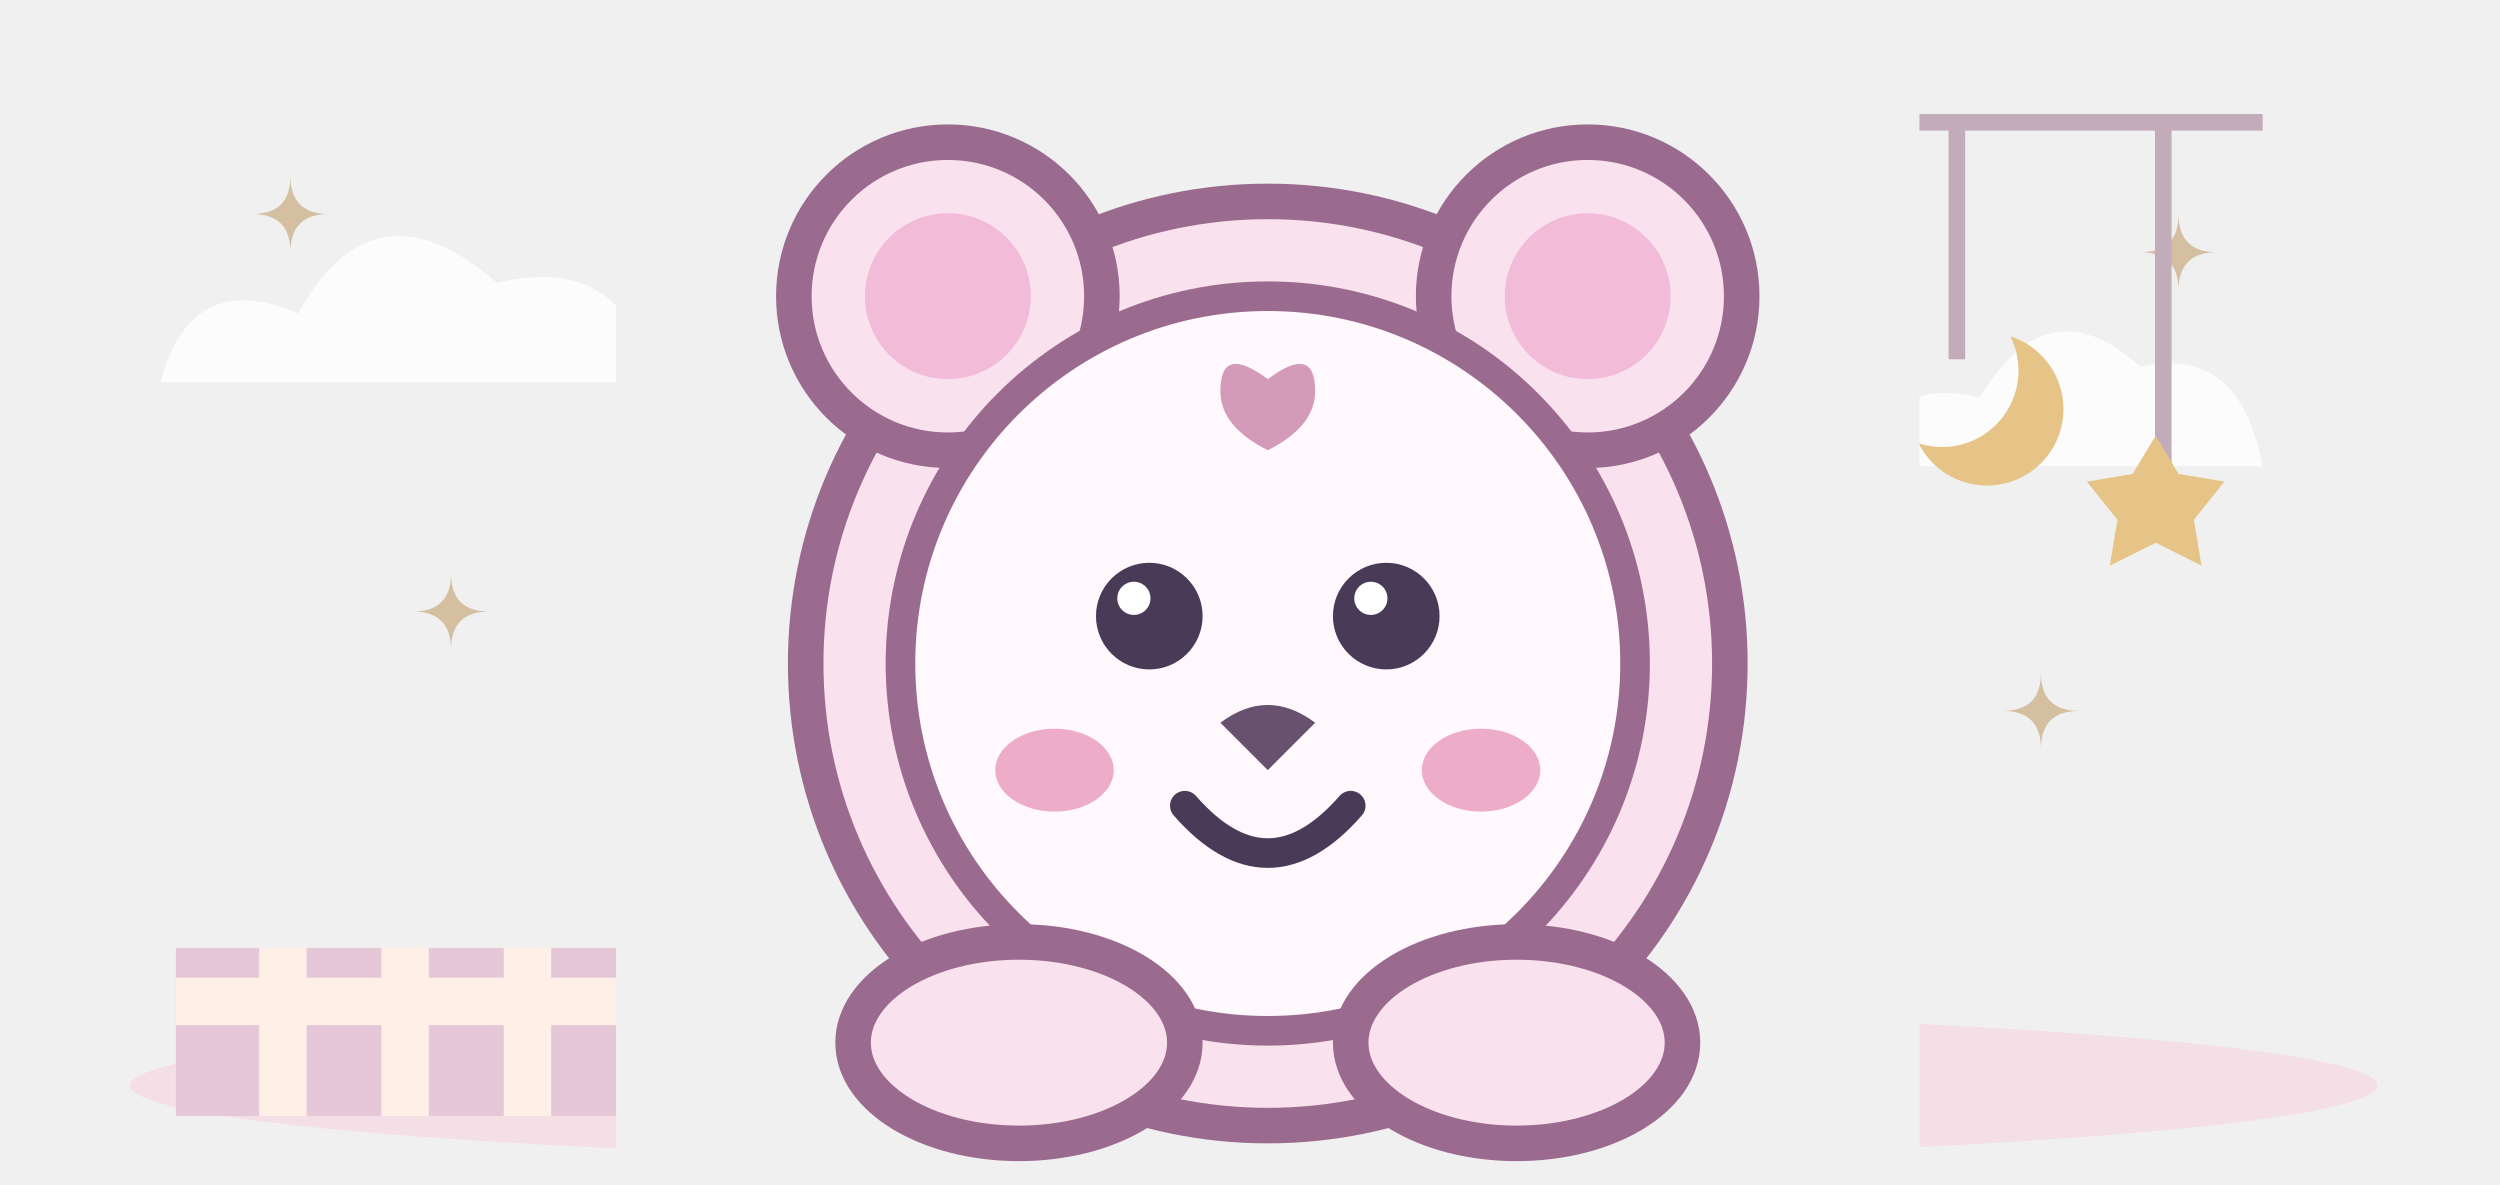
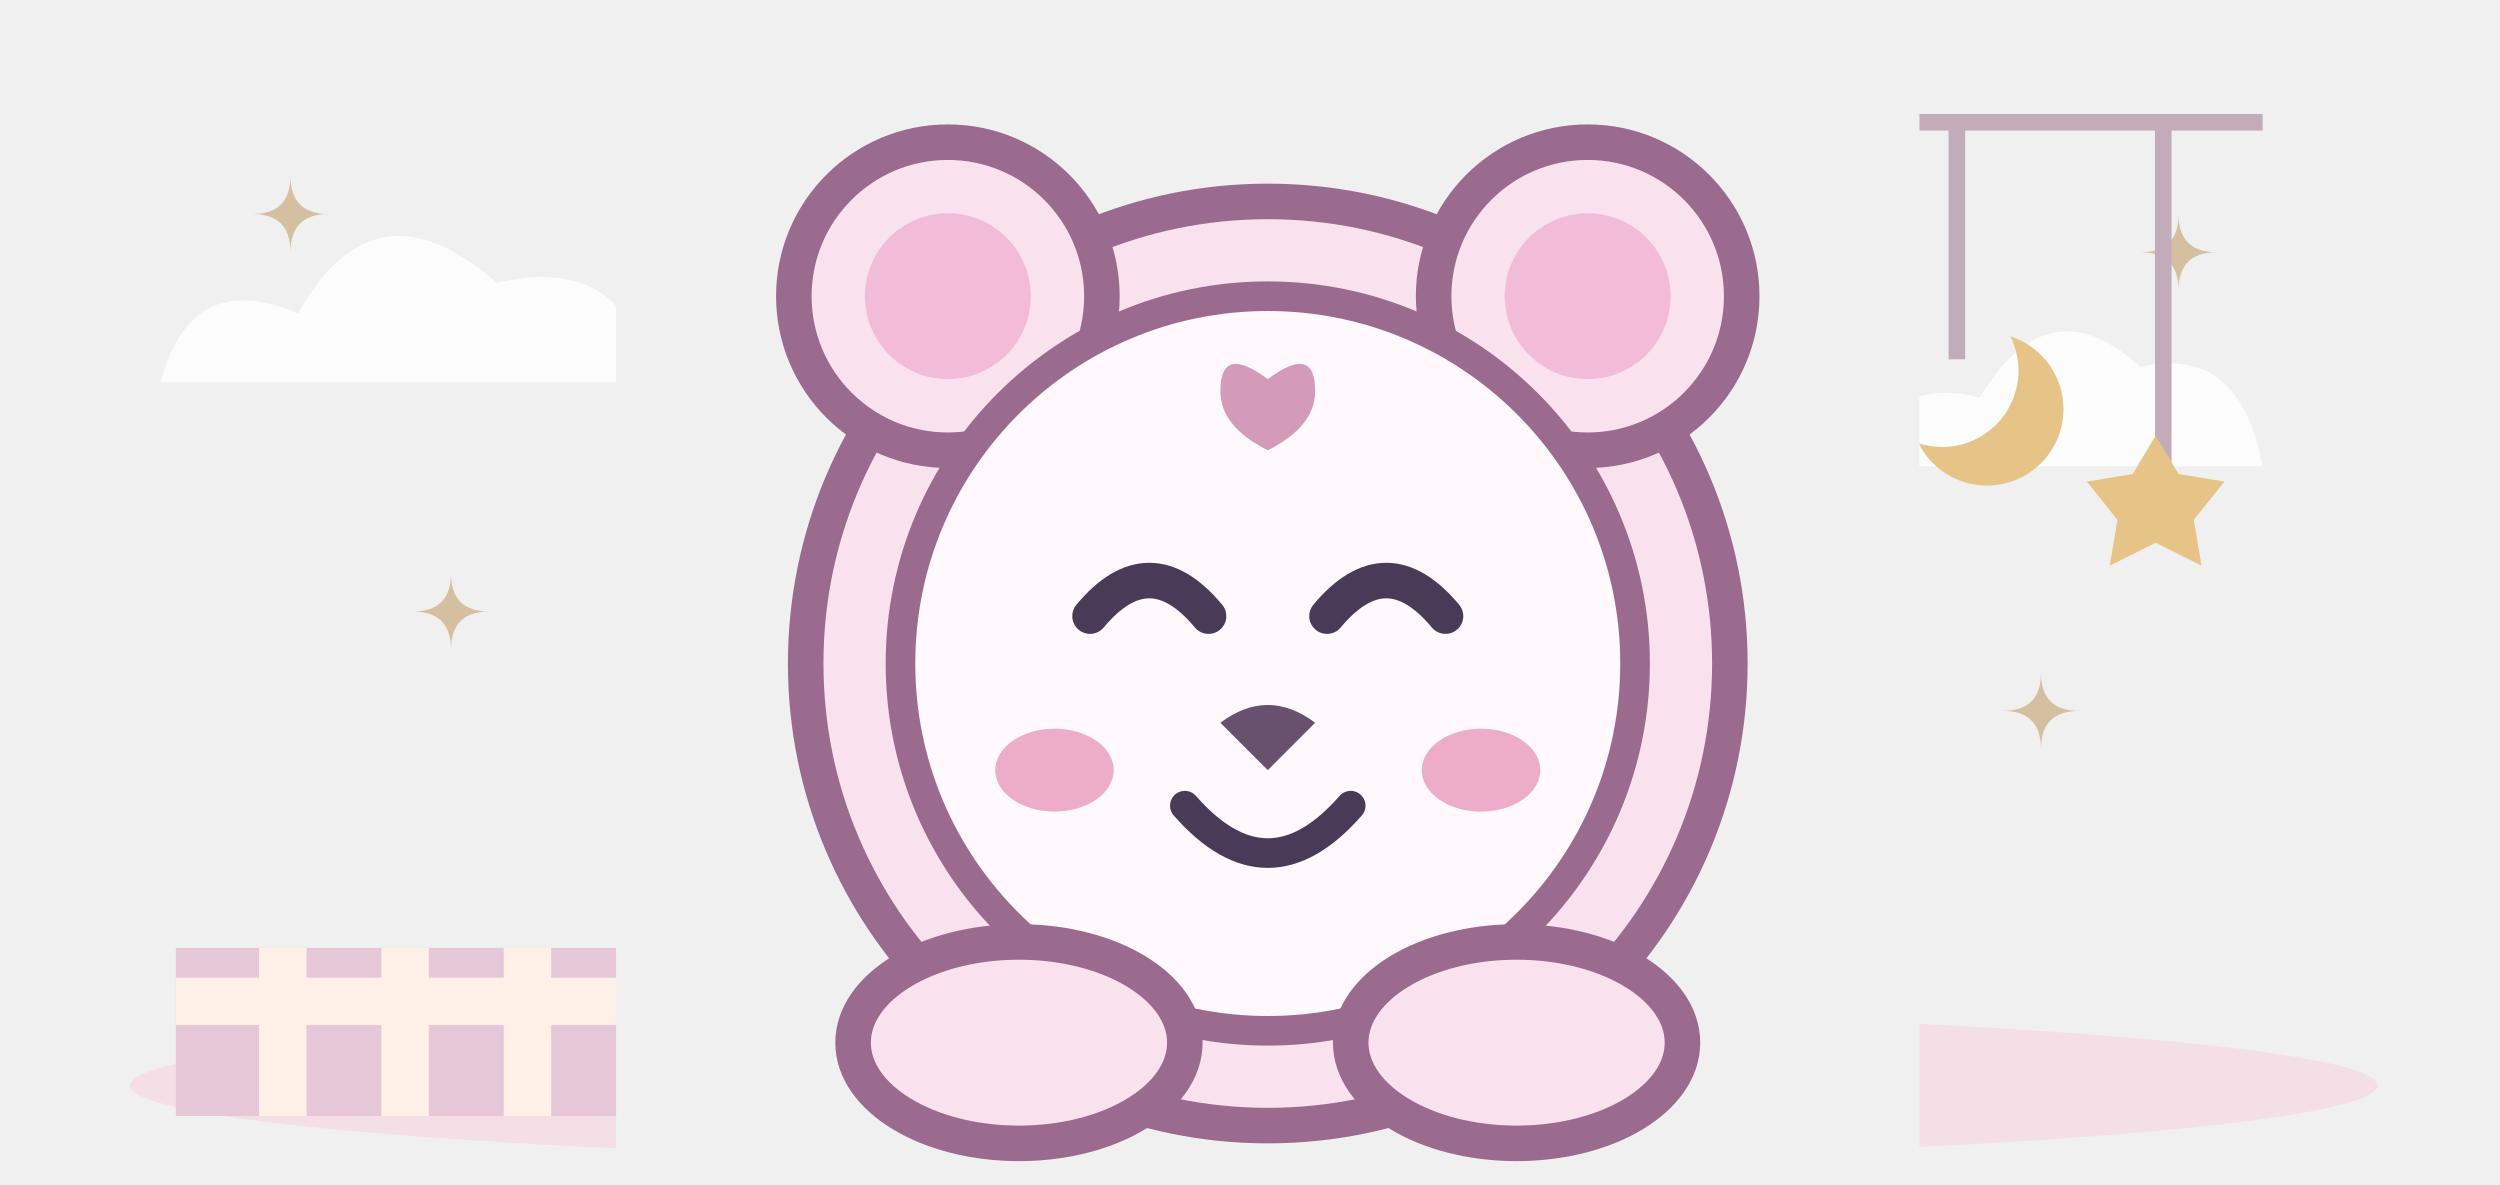
<svg xmlns="http://www.w3.org/2000/svg" width="211" height="100" viewBox="0 0 211 100" fill="none">
  <defs>
    <mask id="pl-cozy-clear">
      <rect width="211" height="100" fill="white" />
      <rect x="52" y="0" width="110" height="100" fill="black" />
    </mask>
  </defs>
  <g mask="url(#pl-cozy-clear)">
    <path d="M105.806 98.064C158.184 98.064 200.645 95.176 200.645 91.613C200.645 88.05 158.184 85.161 105.806 85.161C53.428 85.161 10.968 88.05 10.968 91.613C10.968 95.176 53.428 98.064 105.806 98.064Z" fill="#F5DFE7" />
    <path opacity="0.8" d="M13.548 32.258C15.269 25.806 19.14 23.871 25.161 26.452C29.462 18.71 35.054 17.849 41.935 23.871C49.247 22.151 53.548 24.946 54.839 32.258H13.548ZM156.774 39.355C158.495 34.194 161.935 32.258 167.097 33.548C170.968 27.097 175.484 26.237 180.645 30.968C186.237 29.677 189.677 32.473 190.968 39.355H156.774Z" fill="white" />
    <path d="M24.516 14.839C24.516 16.989 23.441 18.065 21.29 18.065C23.441 18.065 24.516 19.14 24.516 21.291C24.516 19.14 25.591 18.065 27.742 18.065C25.591 18.065 24.516 16.989 24.516 14.839Z" fill="#D4BFA1" />
    <path d="M183.871 18.064C183.871 20.215 182.796 21.29 180.645 21.29C182.796 21.29 183.871 22.366 183.871 24.516C183.871 22.366 184.946 21.29 187.097 21.29C184.946 21.29 183.871 20.215 183.871 18.064Z" fill="#D4BFA1" />
    <path d="M172.258 56.774C172.258 58.925 171.183 60 169.032 60C171.183 60 172.258 61.075 172.258 63.226C172.258 61.075 173.333 60 175.484 60C173.333 60 172.258 58.925 172.258 56.774Z" fill="#D4BFA1" />
    <path d="M38.065 48.387C38.065 50.538 36.989 51.613 34.839 51.613C36.989 51.613 38.065 52.688 38.065 54.839C38.065 52.688 39.14 51.613 41.29 51.613C39.14 51.613 38.065 50.538 38.065 48.387Z" fill="#D4BFA1" />
    <path d="M158.065 10.323H190.968H158.065ZM165.161 10.323V30.323V10.323ZM182.581 10.323V39.355V10.323Z" fill="black" />
    <path d="M158.065 10.323H190.968M165.161 10.323V30.323M182.581 10.323V39.355" stroke="#C3ACB9" stroke-width="1.4" />
    <path d="M169.677 28.387C170.247 29.523 170.468 30.802 170.313 32.063C170.158 33.324 169.635 34.511 168.808 35.476C167.981 36.441 166.888 37.139 165.665 37.485C164.443 37.831 163.145 37.808 161.935 37.419C162.412 38.37 163.116 39.189 163.985 39.802C164.855 40.415 165.862 40.803 166.918 40.933C167.974 41.063 169.045 40.929 170.037 40.544C171.029 40.16 171.91 39.536 172.602 38.728C173.294 37.92 173.776 36.954 174.005 35.915C174.233 34.877 174.201 33.797 173.912 32.774C173.622 31.75 173.084 30.814 172.345 30.049C171.607 29.283 170.69 28.713 169.677 28.387Z" fill="#E6C488" />
    <path d="M181.936 36.774L183.871 40L187.742 40.645L185.161 43.871L185.806 47.742L181.936 45.807L178.065 47.742L178.71 43.871L176.129 40.645L180 40L181.936 36.774Z" fill="#E6C488" />
    <path d="M14.839 80H56.129V94.194H14.839V80Z" fill="#E5C7D7" />
    <path d="M14.839 84.516H56.129H14.839ZM23.871 80V94.194V80ZM34.194 80V94.194V80ZM44.516 80V94.194V80Z" fill="black" />
    <path d="M14.839 84.516H56.129M23.871 80V94.194M34.194 80V94.194M44.516 80V94.194" stroke="#FFF0E7" stroke-width="4" />
    <path d="M85.161 43.871C92.287 43.871 98.064 38.094 98.064 30.968C98.064 23.841 92.287 18.064 85.161 18.064C78.035 18.064 72.258 23.841 72.258 30.968C72.258 38.094 78.035 43.871 85.161 43.871Z" fill="#E5C2B4" stroke="#9B829A" stroke-width="1.5" />
    <path d="M129.677 43.871C136.804 43.871 142.581 38.094 142.581 30.968C142.581 23.841 136.804 18.064 129.677 18.064C122.551 18.064 116.774 23.841 116.774 30.968C116.774 38.094 122.551 43.871 129.677 43.871Z" fill="#E5C2B4" stroke="#9B829A" stroke-width="1.5" />
    <path d="M85.161 37.419C88.724 37.419 91.613 34.531 91.613 30.968C91.613 27.405 88.724 24.516 85.161 24.516C81.598 24.516 78.71 27.405 78.71 30.968C78.71 34.531 81.598 37.419 85.161 37.419Z" fill="#FFF0E7" />
    <path d="M129.677 37.419C133.241 37.419 136.129 34.531 136.129 30.968C136.129 27.405 133.241 24.516 129.677 24.516C126.114 24.516 123.226 27.405 123.226 30.968C123.226 34.531 126.114 37.419 129.677 37.419Z" fill="#FFF0E7" />
    <path d="M76.774 41.29C79.785 28.817 89.892 22.581 107.097 22.581C124.301 22.581 134.409 28.817 137.419 41.29C143.441 49.892 145.806 60.43 144.516 72.903C143.656 88.387 131.183 96.129 107.097 96.129C81.29 96.129 68.172 88.387 67.742 72.903C66.452 60.43 69.462 49.892 76.774 41.29Z" fill="#E5C2B4" stroke="#9B829A" stroke-width="1.5" />
    <path d="M88.387 96.774C96.226 96.774 102.581 93.308 102.581 89.032C102.581 84.757 96.226 81.29 88.387 81.29C80.548 81.29 74.194 84.757 74.194 89.032C74.194 93.308 80.548 96.774 88.387 96.774Z" fill="#E5C2B4" stroke="#9B829A" stroke-width="1.2" />
    <path d="M127.097 96.774C134.936 96.774 141.29 93.308 141.29 89.032C141.29 84.757 134.936 81.29 127.097 81.29C119.258 81.29 112.903 84.757 112.903 89.032C112.903 93.308 119.258 96.774 127.097 96.774Z" fill="#E5C2B4" stroke="#9B829A" stroke-width="1.2" />
    <path d="M107.097 70.323C115.648 70.323 122.581 65.123 122.581 58.71C122.581 52.296 115.648 47.097 107.097 47.097C98.545 47.097 91.613 52.296 91.613 58.71C91.613 65.123 98.545 70.323 107.097 70.323Z" fill="#FFF0E7" />
    <path d="M104.516 55.484C106.237 53.763 107.957 53.763 109.677 55.484L107.097 58.709L104.516 55.484Z" fill="#9B829A" />
    <path d="M90.323 49.677C92.473 47.096 94.624 47.096 96.774 49.677M117.419 49.677C119.57 47.096 121.72 47.096 123.871 49.677" stroke="#69536D" stroke-width="2.5" stroke-linecap="round" />
    <path opacity="0.6" d="M88.387 61.29C91.238 61.29 93.548 60.135 93.548 58.71C93.548 57.284 91.238 56.129 88.387 56.129C85.537 56.129 83.226 57.284 83.226 58.71C83.226 60.135 85.537 61.29 88.387 61.29Z" fill="#E2A4B7" />
    <path opacity="0.6" d="M126.452 61.29C129.302 61.29 131.613 60.135 131.613 58.71C131.613 57.284 129.302 56.129 126.452 56.129C123.601 56.129 121.29 57.284 121.29 58.71C121.29 60.135 123.601 61.29 126.452 61.29Z" fill="#E2A4B7" />
    <path d="M101.935 61.935C105.376 64.946 108.817 64.946 112.258 61.935" stroke="#9B829A" stroke-width="1.6" stroke-linecap="round" />
    <path d="M74.839 78.065C95.484 71.183 116.559 71.183 138.065 78.065V94.194H74.839V78.065Z" fill="#E5C7D7" />
    <path d="M87.097 78.71V94.193V78.71ZM103.226 76.129V94.193V76.129ZM119.355 77.419V94.193V77.419Z" fill="black" />
    <path d="M87.097 78.71V94.193M103.226 76.129V94.193M119.355 77.419V94.193" stroke="#FAF0ED" stroke-width="5" />
    <path d="M105.806 76.774C105.806 76.774 92.258 69.032 94.839 62.581C96.989 59.57 100.645 59.785 105.806 63.226C110.968 59.785 114.624 59.57 116.774 62.581C118.495 66.882 114.839 71.613 105.806 76.774Z" fill="#DC9EB7" stroke="#9B829A" stroke-width="1.2" />
    <path d="M80.772 75.585C85.616 77.844 90.641 77.319 91.996 74.412C93.352 71.506 90.524 67.319 85.68 65.06C80.836 62.801 75.81 63.326 74.455 66.233C73.1 69.139 75.928 73.326 80.772 75.585Z" fill="#E5C2B4" />
    <path d="M132.777 75.585C137.62 73.326 140.449 69.139 139.093 66.233C137.738 63.326 132.713 62.801 127.869 65.06C123.025 67.319 120.197 71.506 121.552 74.412C122.907 77.319 127.933 77.844 132.777 75.585Z" fill="#E5C2B4" />
    <g opacity="0.5">
      <path d="M103.871 82.581V89.677V82.581ZM101.935 84.516H105.806H101.935ZM101.935 87.742H105.806H101.935Z" fill="black" />
      <path d="M103.871 82.581V89.677M101.935 84.516H105.806M101.935 87.742H105.806" stroke="#9B829A" stroke-width="0.8" />
    </g>
  </g>
  <g transform="translate(57 0) scale(1)">
    <g data-cozy-mascot="true" data-companion-world="baby">
      <circle cx="50" cy="56" r="39" fill="#F9E2ED" stroke="#9B6B8F" stroke-width="3" />
      <circle cx="23" cy="25" r="13" fill="#F9E2ED" stroke="#9B6B8F" stroke-width="3" />
      <circle cx="23" cy="25" r="7" fill="#F2BCD9" />
      <circle cx="77" cy="25" r="13" fill="#F9E2ED" stroke="#9B6B8F" stroke-width="3" />
      <circle cx="77" cy="25" r="7" fill="#F2BCD9" />
      <circle cx="50" cy="56" r="31" fill="#FFF9FD" stroke="#9B6B8F" stroke-width="2.5" />
-       <circle cx="40" cy="52" r="4.5" fill="#493B58" />
-       <circle cx="38.7" cy="50.5" r="1.4" fill="white" />
-       <circle cx="60" cy="52" r="4.5" fill="#493B58" />
-       <circle cx="58.7" cy="50.5" r="1.4" fill="white" />
+       <path d="M35 52Q40 46 45 52M55 52Q60 46 65 52" stroke="#493B58" stroke-width="3" stroke-linecap="round" fill="none" />
      <ellipse cx="32" cy="65" rx="5" ry="3.5" fill="#EDADC9" />
      <ellipse cx="68" cy="65" rx="5" ry="3.5" fill="#EDADC9" />
      <path d="M46 61Q50 58 54 61L50 65Z" fill="#67516F" />
      <path d="M43 68Q50 76 57 68" stroke="#493B58" stroke-width="2.5" fill="none" stroke-linecap="round" />
      <ellipse cx="29" cy="88" rx="14" ry="8.5" fill="#F9E2ED" stroke="#9B6B8F" stroke-width="3" />
      <ellipse cx="71" cy="88" rx="14" ry="8.5" fill="#F9E2ED" stroke="#9B6B8F" stroke-width="3" />
      <path d="M46 33Q46 29 50 32Q54 29 54 33Q54 36 50 38Q46 36 46 33Z" fill="#D39ABA" />
    </g>
  </g>
</svg>
